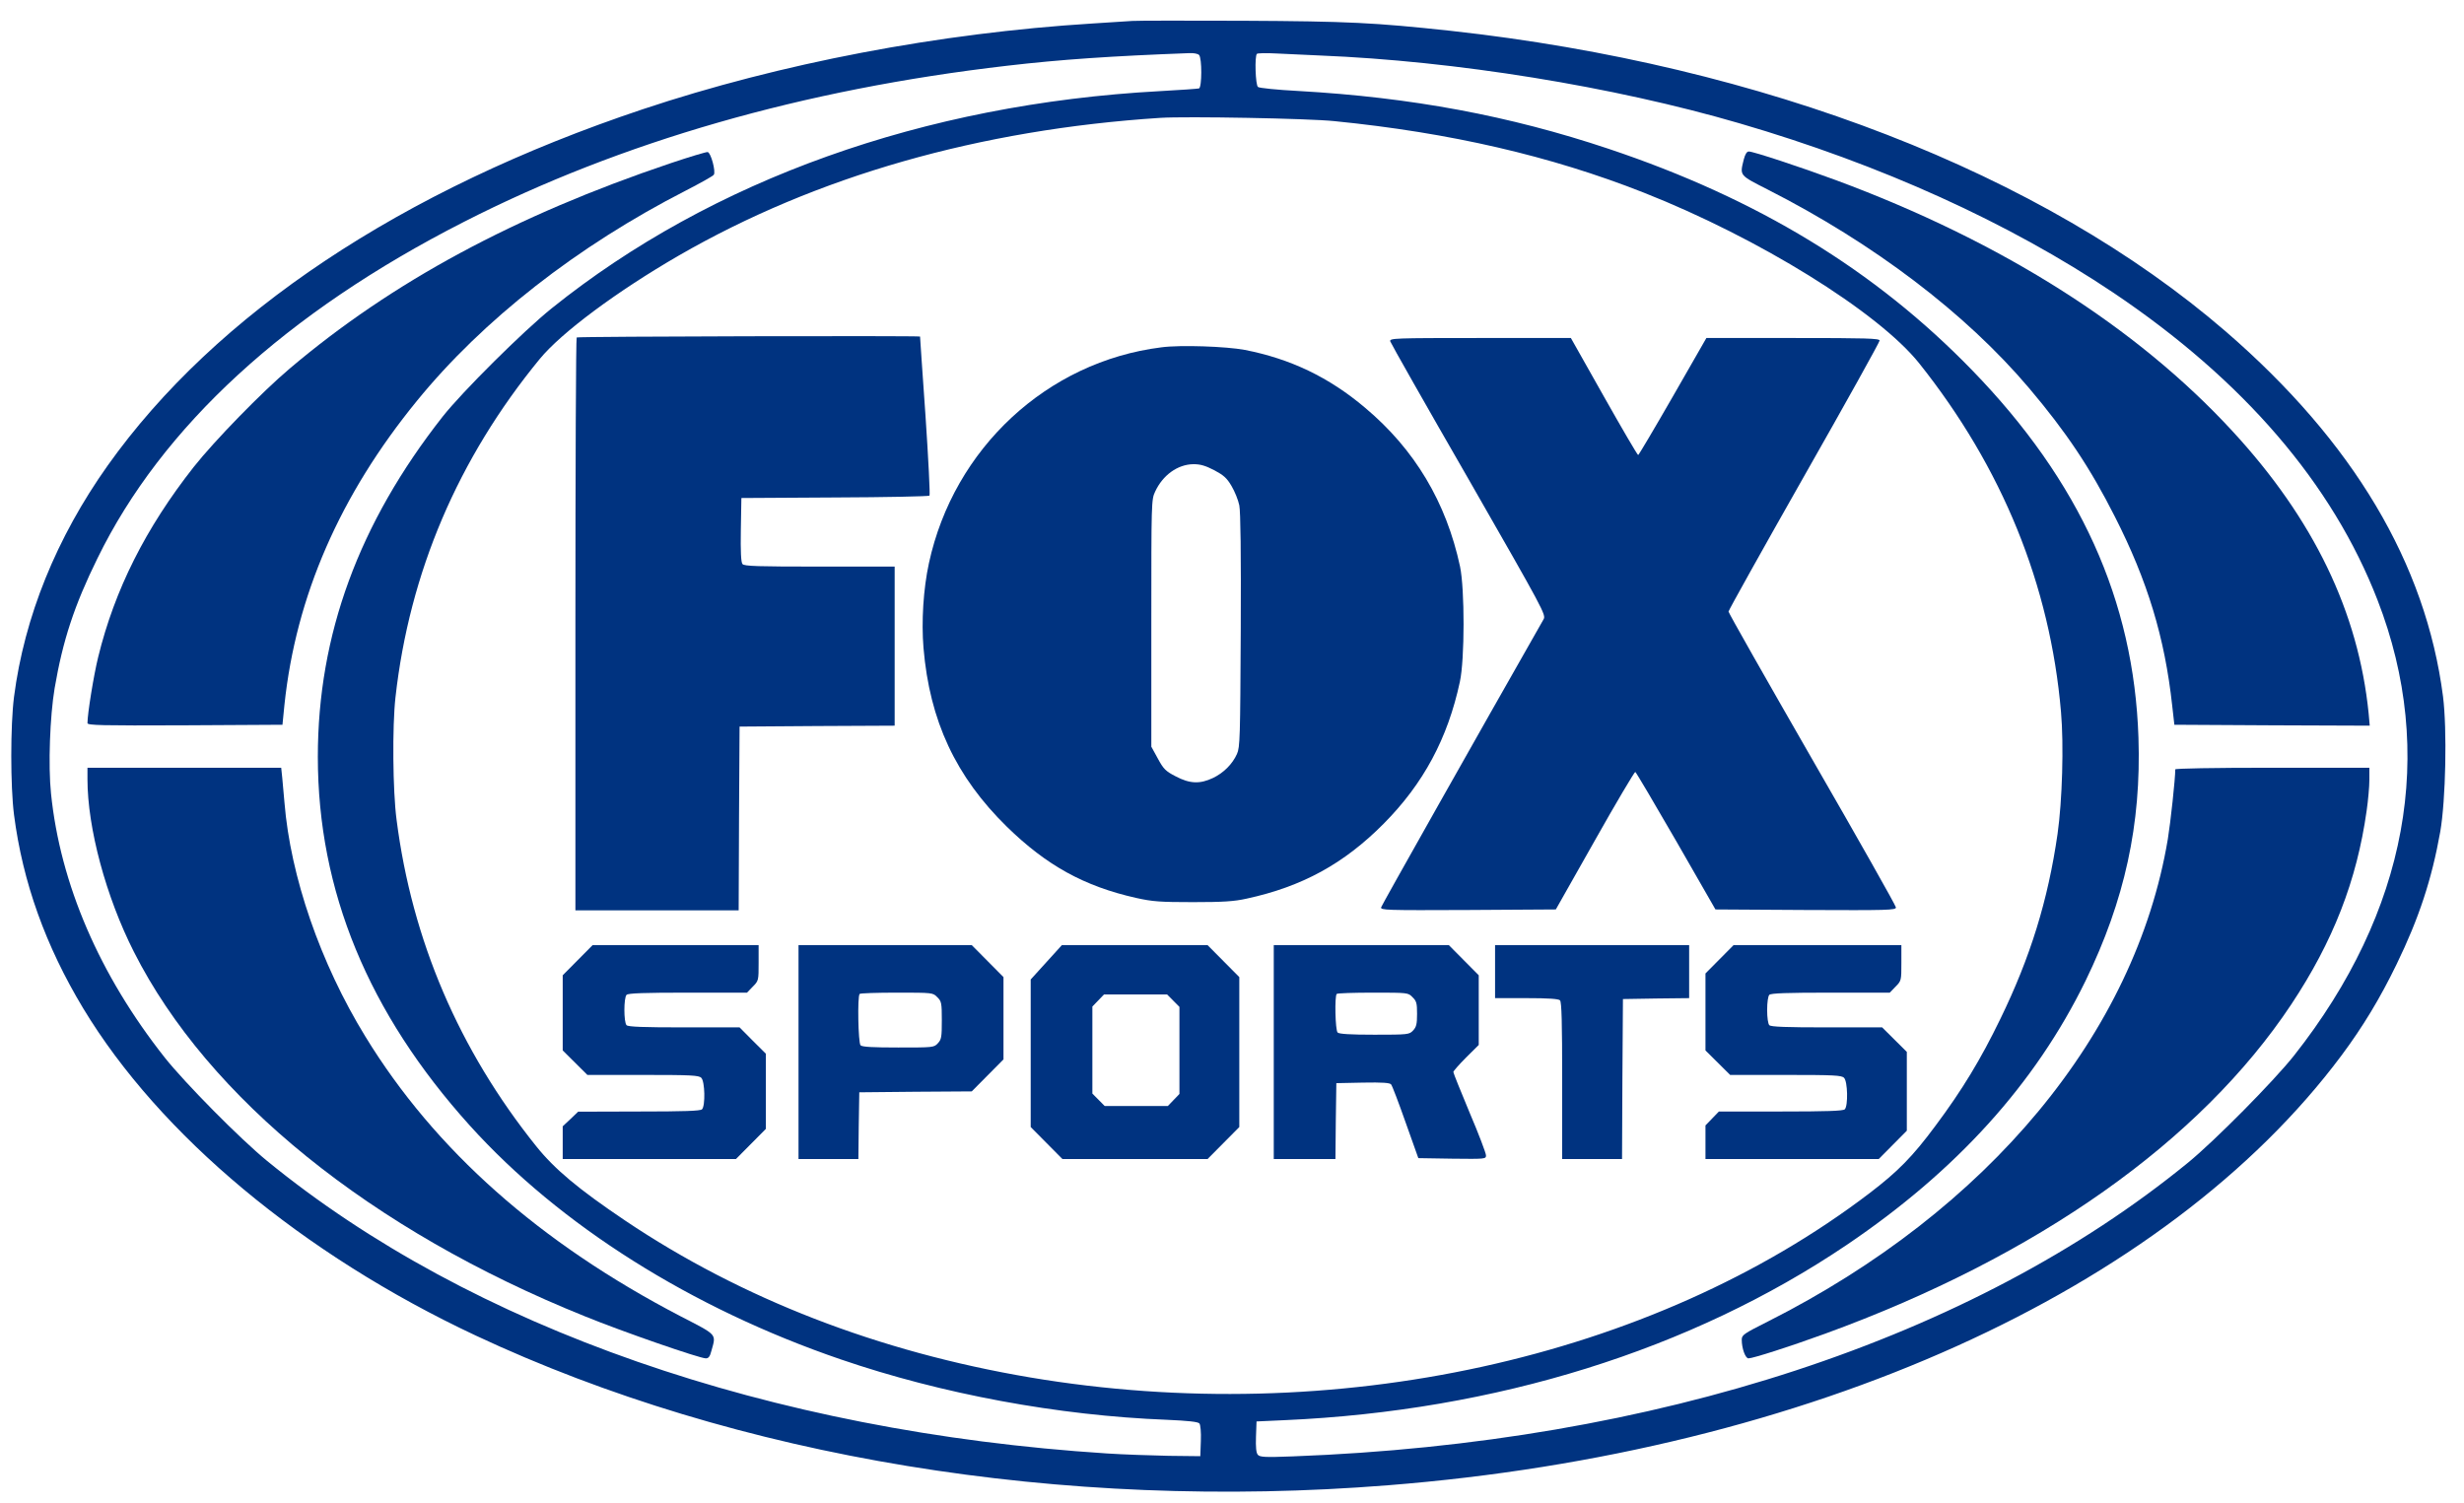
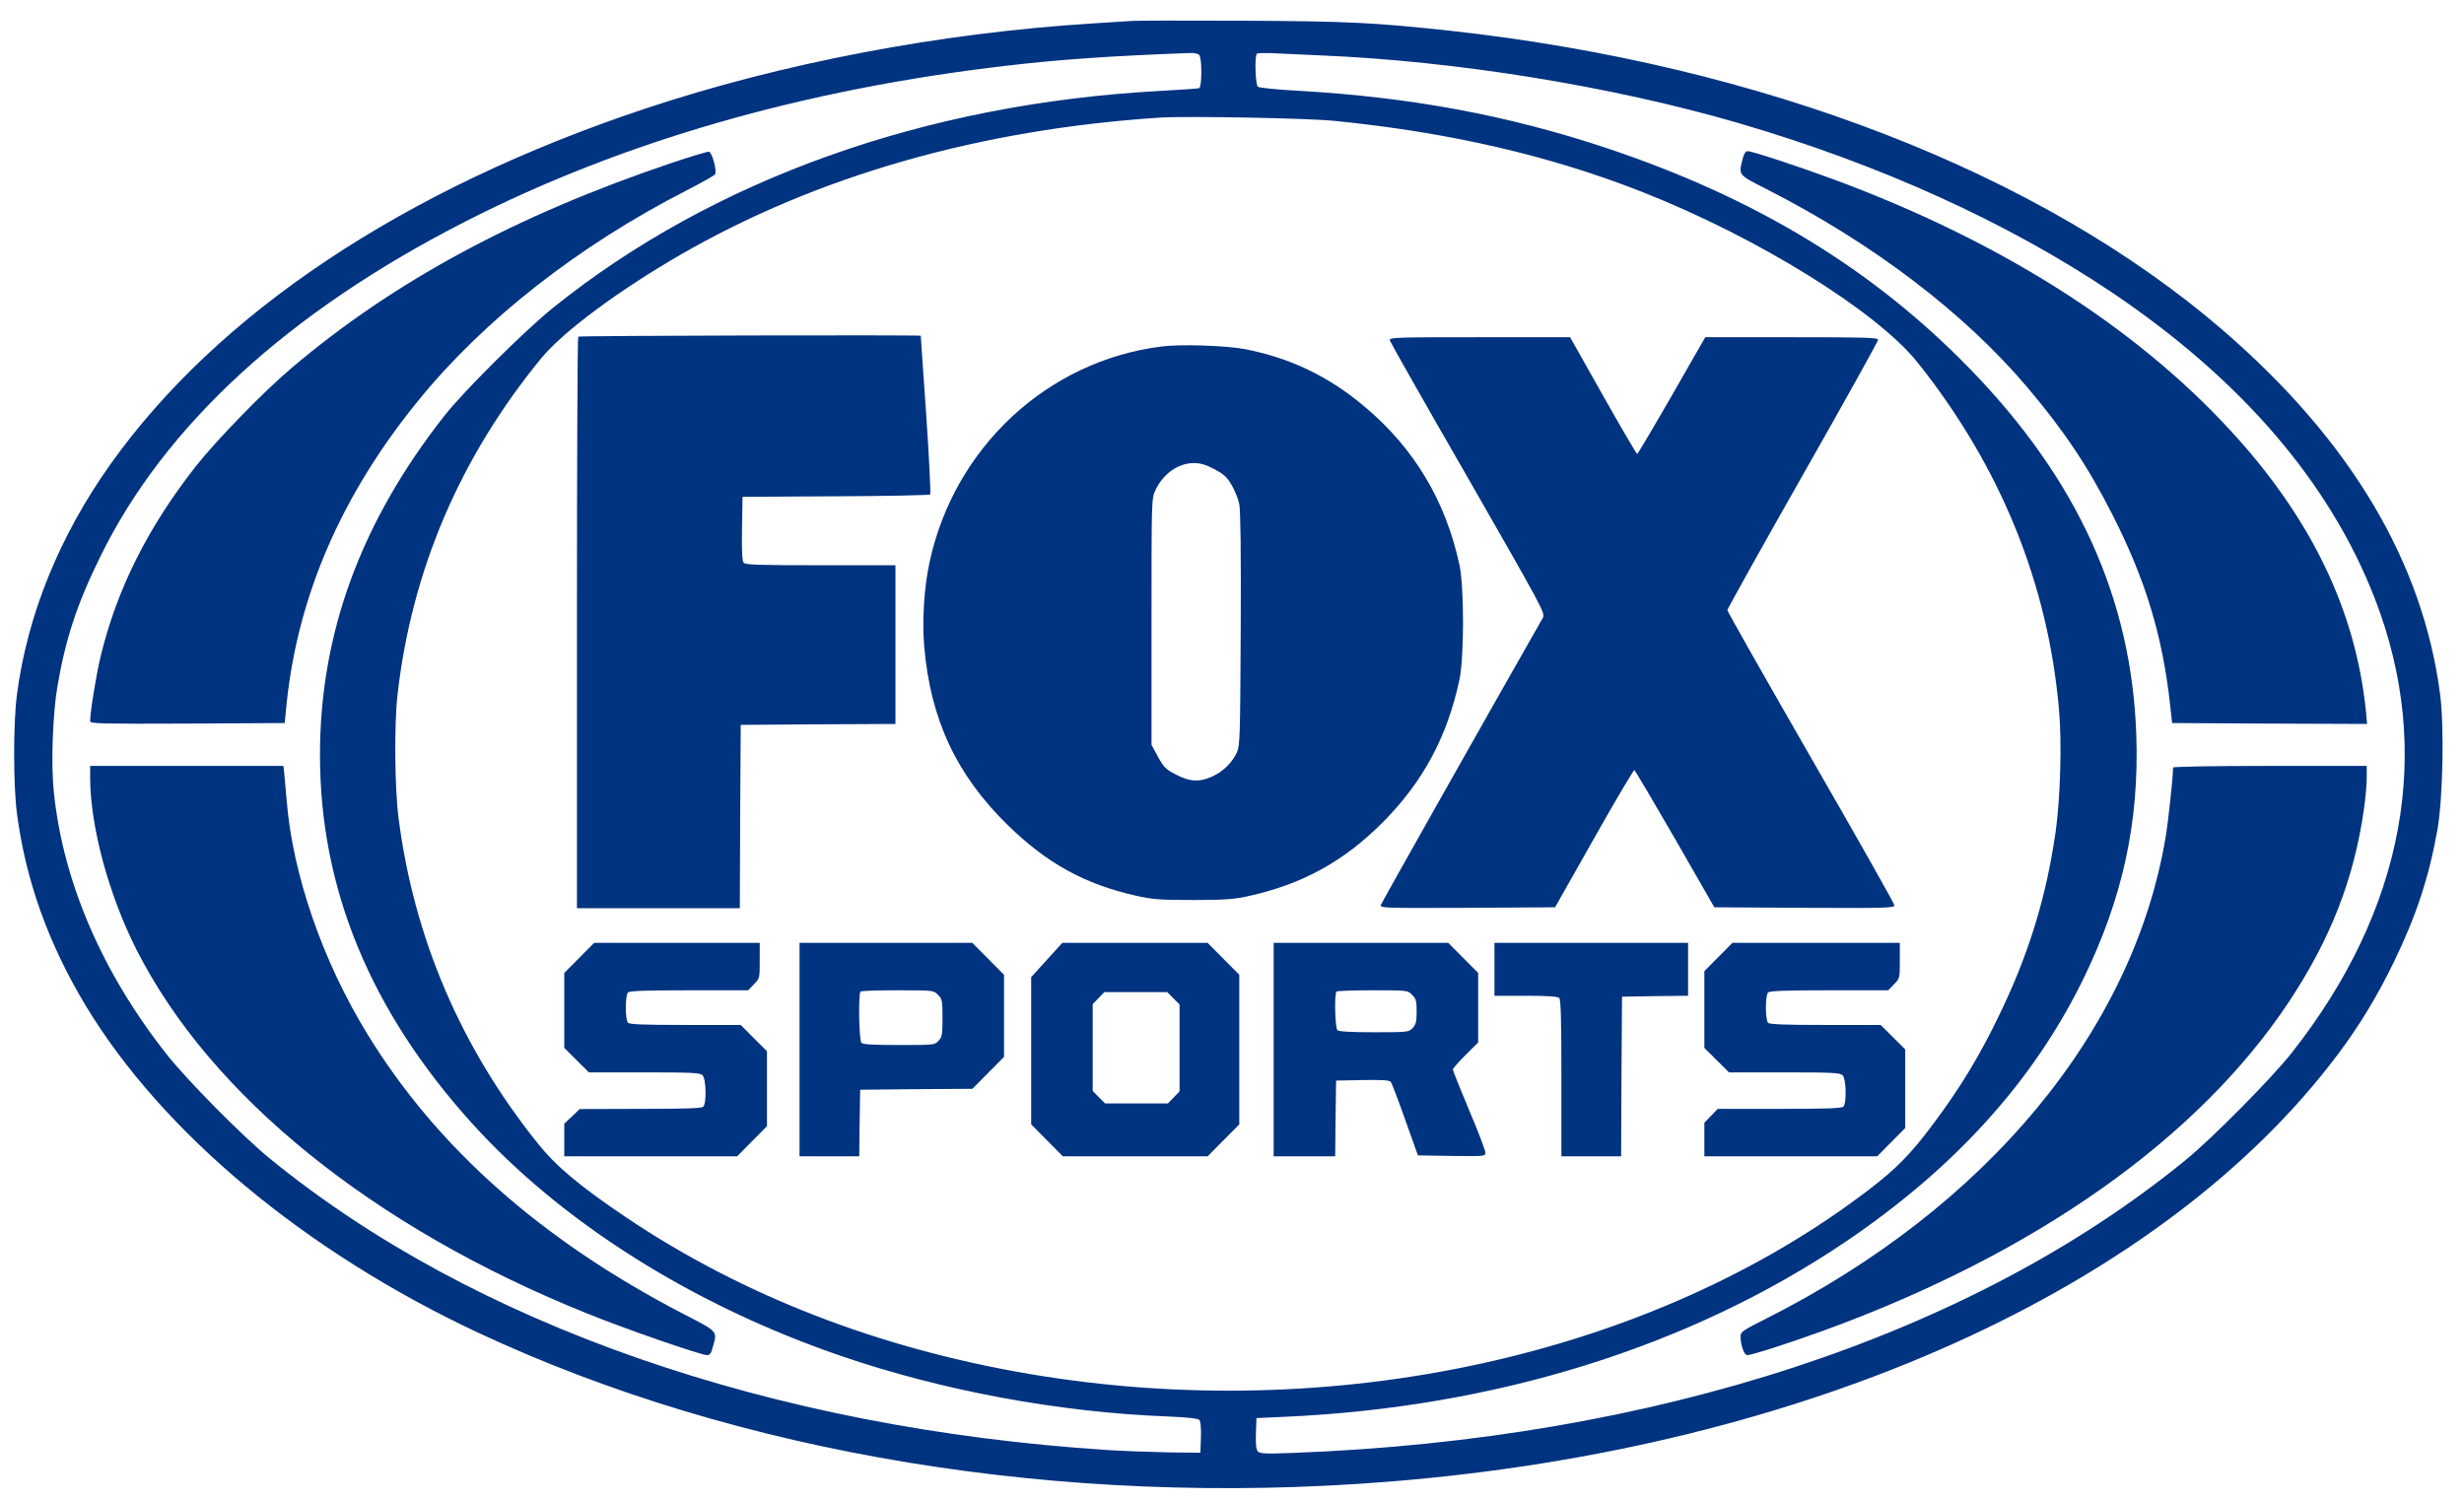
- <svg xmlns="http://www.w3.org/2000/svg" version="1.0" width="100" height="61" viewBox="0 0 80 48.8" preserveAspectRatio="xMidYMid meet" id="svg2">
+ <svg xmlns="http://www.w3.org/2000/svg" version="1.0" width="350" height="213" viewBox="0 0 80 48.8" preserveAspectRatio="xMidYMid meet" id="svg2">
  <defs id="defs40" />
  <g transform="matrix(0.00588931,0,0,-0.0059371,-1.34151,51.52517)" id="g6" style="fill:#003380;fill-opacity:1;stroke:none">
    <path d="m 6470,8564 c -25,-2 -124,-8 -220,-14 C 5405,8498 4529,8332 3771,8081 2443,7641 1417,6964 821,6132 539,5738 362,5305 305,4867 285,4711 285,4379 305,4223 353,3854 479,3506 686,3165 1109,2470 1898,1818 2850,1375 4289,706 6081,414 7880,556 c 2319,182 4288,1063 5256,2350 118,157 213,313 304,499 123,251 194,464 241,726 30,173 38,558 15,739 -95,727 -495,1393 -1198,1996 -1010,865 -2547,1456 -4273,1644 -422,45 -561,52 -1145,55 -311,1 -585,1 -610,-1 z m 368,-186 c 17,-17 16,-177 0,-183 -7,-2 -105,-9 -218,-15 C 5322,8110 4151,7695 3270,6993 3113,6868 2777,6537 2668,6400 2206,5817 1980,5207 1980,4540 c 0,-733 278,-1401 838,-2017 497,-546 1222,-999 2043,-1278 559,-190 1200,-308 1800,-331 116,-5 172,-11 179,-20 6,-7 10,-48 8,-96 l -3,-83 -175,2 c -96,2 -249,7 -340,13 -1858,119 -3505,687 -4630,1600 -148,120 -451,424 -564,565 -360,452 -576,949 -627,1444 -16,153 -6,423 20,576 45,261 108,452 236,710 355,721 1041,1345 2020,1840 865,438 1871,725 2995,854 293,34 574,53 1006,69 22,1 45,-3 52,-10 z m 667,-3 c 747,-30 1615,-169 2313,-371 778,-225 1485,-543 2062,-927 716,-478 1206,-1043 1455,-1680 327,-836 166,-1704 -461,-2492 -113,-141 -436,-465 -584,-585 C 11102,1357 9355,788 7355,714 c -155,-6 -182,-4 -193,9 -9,10 -12,42 -10,99 l 3,83 155,7 c 1165,51 2240,384 3098,958 606,406 1040,882 1317,1444 216,440 308,857 292,1331 -25,750 -323,1402 -917,2009 -535,547 -1182,938 -2005,1211 -546,181 -1087,281 -1710,316 -115,6 -216,16 -222,22 -14,10 -19,168 -6,181 4,4 53,5 108,2 55,-3 163,-8 240,-11 z m 80,-359 c 637,-63 1191,-190 1705,-391 634,-248 1291,-652 1518,-933 458,-570 722,-1213 782,-1907 16,-180 7,-485 -19,-667 -53,-364 -150,-675 -316,-1013 -107,-219 -210,-388 -357,-583 -126,-169 -208,-251 -364,-369 C 9334,1246 7582,865 5905,1146 c -834,140 -1589,430 -2230,857 -259,173 -389,281 -491,407 -426,527 -685,1127 -770,1786 -21,157 -24,511 -6,669 77,683 345,1306 795,1850 120,145 427,371 767,566 758,434 1658,689 2655,753 142,9 817,-3 960,-18 z" id="path10" style="fill:#003380;fill-opacity:1" />
    <path d="M 3925,7786 C 3066,7499 2389,7137 1825,6663 1672,6535 1409,6267 1296,6125 1031,5791 860,5454 769,5085 c -25,-101 -59,-310 -59,-361 0,-12 72,-14 537,-12 l 538,3 11,110 c 63,593 306,1146 730,1661 364,443 883,846 1484,1151 80,41 149,79 153,86 12,17 -16,121 -34,124 -8,1 -99,-26 -204,-61 z" id="path12" style="fill:#003380;fill-opacity:1" />
    <path d="m 710,4417 c 0,-266 102,-643 256,-944 409,-802 1307,-1522 2486,-1993 213,-86 633,-230 667,-230 15,0 23,10 31,42 26,93 35,83 -170,188 -777,401 -1355,909 -1738,1530 -248,401 -413,875 -446,1280 -4,41 -9,101 -12,133 l -6,57 -534,0 -534,0 0,-63 z" id="path14" style="fill:#003380;fill-opacity:1" />
    <path d="m 9841,7806 c -22,-89 -26,-84 132,-164 585,-295 1092,-677 1441,-1086 204,-239 337,-436 473,-703 180,-351 275,-661 316,-1033 l 12,-105 539,-3 538,-2 -6,67 c -56,554 -303,1063 -752,1545 -530,570 -1273,1036 -2184,1371 -196,72 -456,157 -481,157 -11,0 -20,-14 -28,-44 z" id="path16" style="fill:#003380;fill-opacity:1" />
    <path d="m 12220,4471 c 0,-52 -26,-290 -41,-381 -179,-1061 -989,-2030 -2206,-2639 -132,-66 -143,-73 -143,-99 0,-48 20,-102 37,-102 25,0 229,65 423,135 1170,423 2067,1051 2569,1800 231,345 362,678 416,1060 8,55 15,130 15,168 l 0,67 -535,0 c -329,0 -535,-4 -535,-9 z" id="path18" style="fill:#003380;fill-opacity:1" />
    <path d="m 3407,6833 c -4,-3 -7,-710 -7,-1570 l 0,-1563 450,0 450,0 2,503 3,502 428,3 427,2 0,435 0,435 -414,0 c -340,0 -416,2 -425,14 -8,9 -11,68 -9,187 l 3,174 515,3 c 283,1 518,6 522,10 4,4 -6,201 -22,437 -17,237 -30,431 -30,433 0,5 -1887,1 -1893,-5 z" id="path20" style="fill:#003380;fill-opacity:1" />
    <path d="m 7892,6812 c 3,-10 197,-350 433,-756 417,-722 427,-740 412,-765 -365,-636 -891,-1561 -895,-1574 -4,-16 22,-17 479,-15 l 484,3 215,377 c 118,208 219,376 223,375 4,-1 105,-171 225,-377 l 217,-375 498,-3 c 453,-2 497,-1 497,14 0,9 -208,374 -462,811 -254,438 -461,800 -461,807 0,6 187,339 416,739 230,401 417,735 417,743 0,12 -72,14 -477,14 l -478,0 -185,-320 c -102,-176 -188,-320 -191,-320 -4,0 -89,144 -189,320 l -182,320 -500,0 c -474,0 -500,-1 -496,-18 z" id="path22" style="fill:#003380;fill-opacity:1" />
    <path d="m 6630,6779 c -629,-78 -1144,-552 -1281,-1180 -31,-141 -42,-320 -30,-464 34,-399 178,-704 460,-978 218,-211 425,-325 712,-389 91,-20 131,-23 314,-23 167,0 227,4 295,19 307,66 537,191 756,410 219,219 353,466 420,776 27,122 27,507 1,630 -76,352 -250,641 -524,869 -198,166 -410,267 -663,316 -102,19 -355,28 -460,14 z m 292,-672 c 51,-27 69,-42 95,-86 18,-30 37,-77 43,-106 7,-35 10,-260 8,-686 -3,-585 -4,-637 -21,-674 -25,-55 -73,-103 -132,-131 -72,-34 -128,-32 -206,9 -55,28 -67,40 -98,97 l -36,65 0,675 c 0,663 0,676 21,720 42,90 124,149 211,150 39,0 66,-8 115,-33 z" id="path24" style="fill:#003380;fill-opacity:1" />
    <path d="m 3412,3427 -82,-82 0,-205 0,-206 68,-67 68,-67 306,0 c 265,0 309,-2 322,-16 20,-19 23,-153 4,-172 -9,-9 -100,-12 -347,-12 l -336,-1 -42,-40 -43,-40 0,-89 0,-90 478,0 477,0 83,83 82,82 0,205 0,206 -73,72 -72,72 -306,0 c -224,0 -308,3 -317,12 -16,16 -16,150 0,166 9,9 98,12 338,12 l 326,0 32,33 c 32,32 32,34 32,130 l 0,97 -458,0 -457,0 -83,-83 z" id="path26" style="fill:#003380;fill-opacity:1" />
    <path d="m 4630,2925 0,-585 165,0 165,0 2,183 3,182 310,3 310,2 87,87 88,88 0,225 0,225 -87,87 -88,88 -477,0 -478,0 0,-585 z m 765,300 c 23,-22 25,-31 25,-126 0,-92 -2,-105 -22,-126 -21,-23 -26,-23 -218,-23 -139,0 -199,3 -208,12 -13,13 -18,269 -5,281 3,4 96,7 205,7 198,0 199,0 223,-25 z" id="path28" style="fill:#003380;fill-opacity:1" />
    <path d="m 5996,3416 -86,-94 0,-404 0,-403 88,-88 87,-87 400,0 400,0 87,87 88,88 0,410 0,410 -88,88 -87,87 -401,0 -402,0 -86,-94 z m 700,-210 34,-34 0,-238 0,-238 -32,-33 -32,-33 -174,0 -174,0 -34,34 -34,34 0,238 0,238 32,33 32,33 174,0 174,0 34,-34 z" id="path30" style="fill:#003380;fill-opacity:1" />
    <path d="m 7250,2925 0,-585 170,0 170,0 2,208 3,207 146,3 c 109,2 149,-1 156,-10 6,-7 42,-101 80,-208 l 70,-195 187,-3 c 182,-2 186,-2 186,18 0,12 -40,117 -90,233 -49,117 -90,217 -90,223 0,5 32,41 70,79 l 70,69 0,191 0,190 -83,83 -82,82 -483,0 -482,0 0,-585 z m 765,300 c 22,-21 25,-33 25,-91 0,-56 -4,-72 -22,-91 -21,-22 -26,-23 -213,-23 -135,0 -195,4 -203,12 -13,13 -17,199 -5,211 3,4 94,7 200,7 193,0 194,0 218,-25 z" id="path32" style="fill:#003380;fill-opacity:1" />
    <path d="m 8470,3365 0,-145 173,0 c 121,0 177,-4 185,-12 9,-9 12,-120 12,-440 l 0,-428 165,0 165,0 2,438 3,437 183,3 182,2 0,145 0,145 -535,0 -535,0 0,-145 z" id="path34" style="fill:#003380;fill-opacity:1" />
    <path d="m 9707,3432 -77,-77 0,-210 0,-211 68,-67 68,-67 306,0 c 265,0 309,-2 322,-16 20,-19 23,-153 4,-172 -9,-9 -101,-12 -353,-12 l -341,0 -37,-38 -37,-38 0,-92 0,-92 478,0 477,0 78,78 77,77 0,215 0,216 -68,67 -68,67 -305,0 c -224,0 -308,3 -317,12 -7,7 -12,41 -12,83 0,42 5,76 12,83 9,9 98,12 338,12 l 326,0 32,33 c 32,32 32,34 32,130 l 0,97 -463,0 -462,0 -78,-78 z" id="path36" style="fill:#003380;fill-opacity:1" />
  </g>
</svg>
